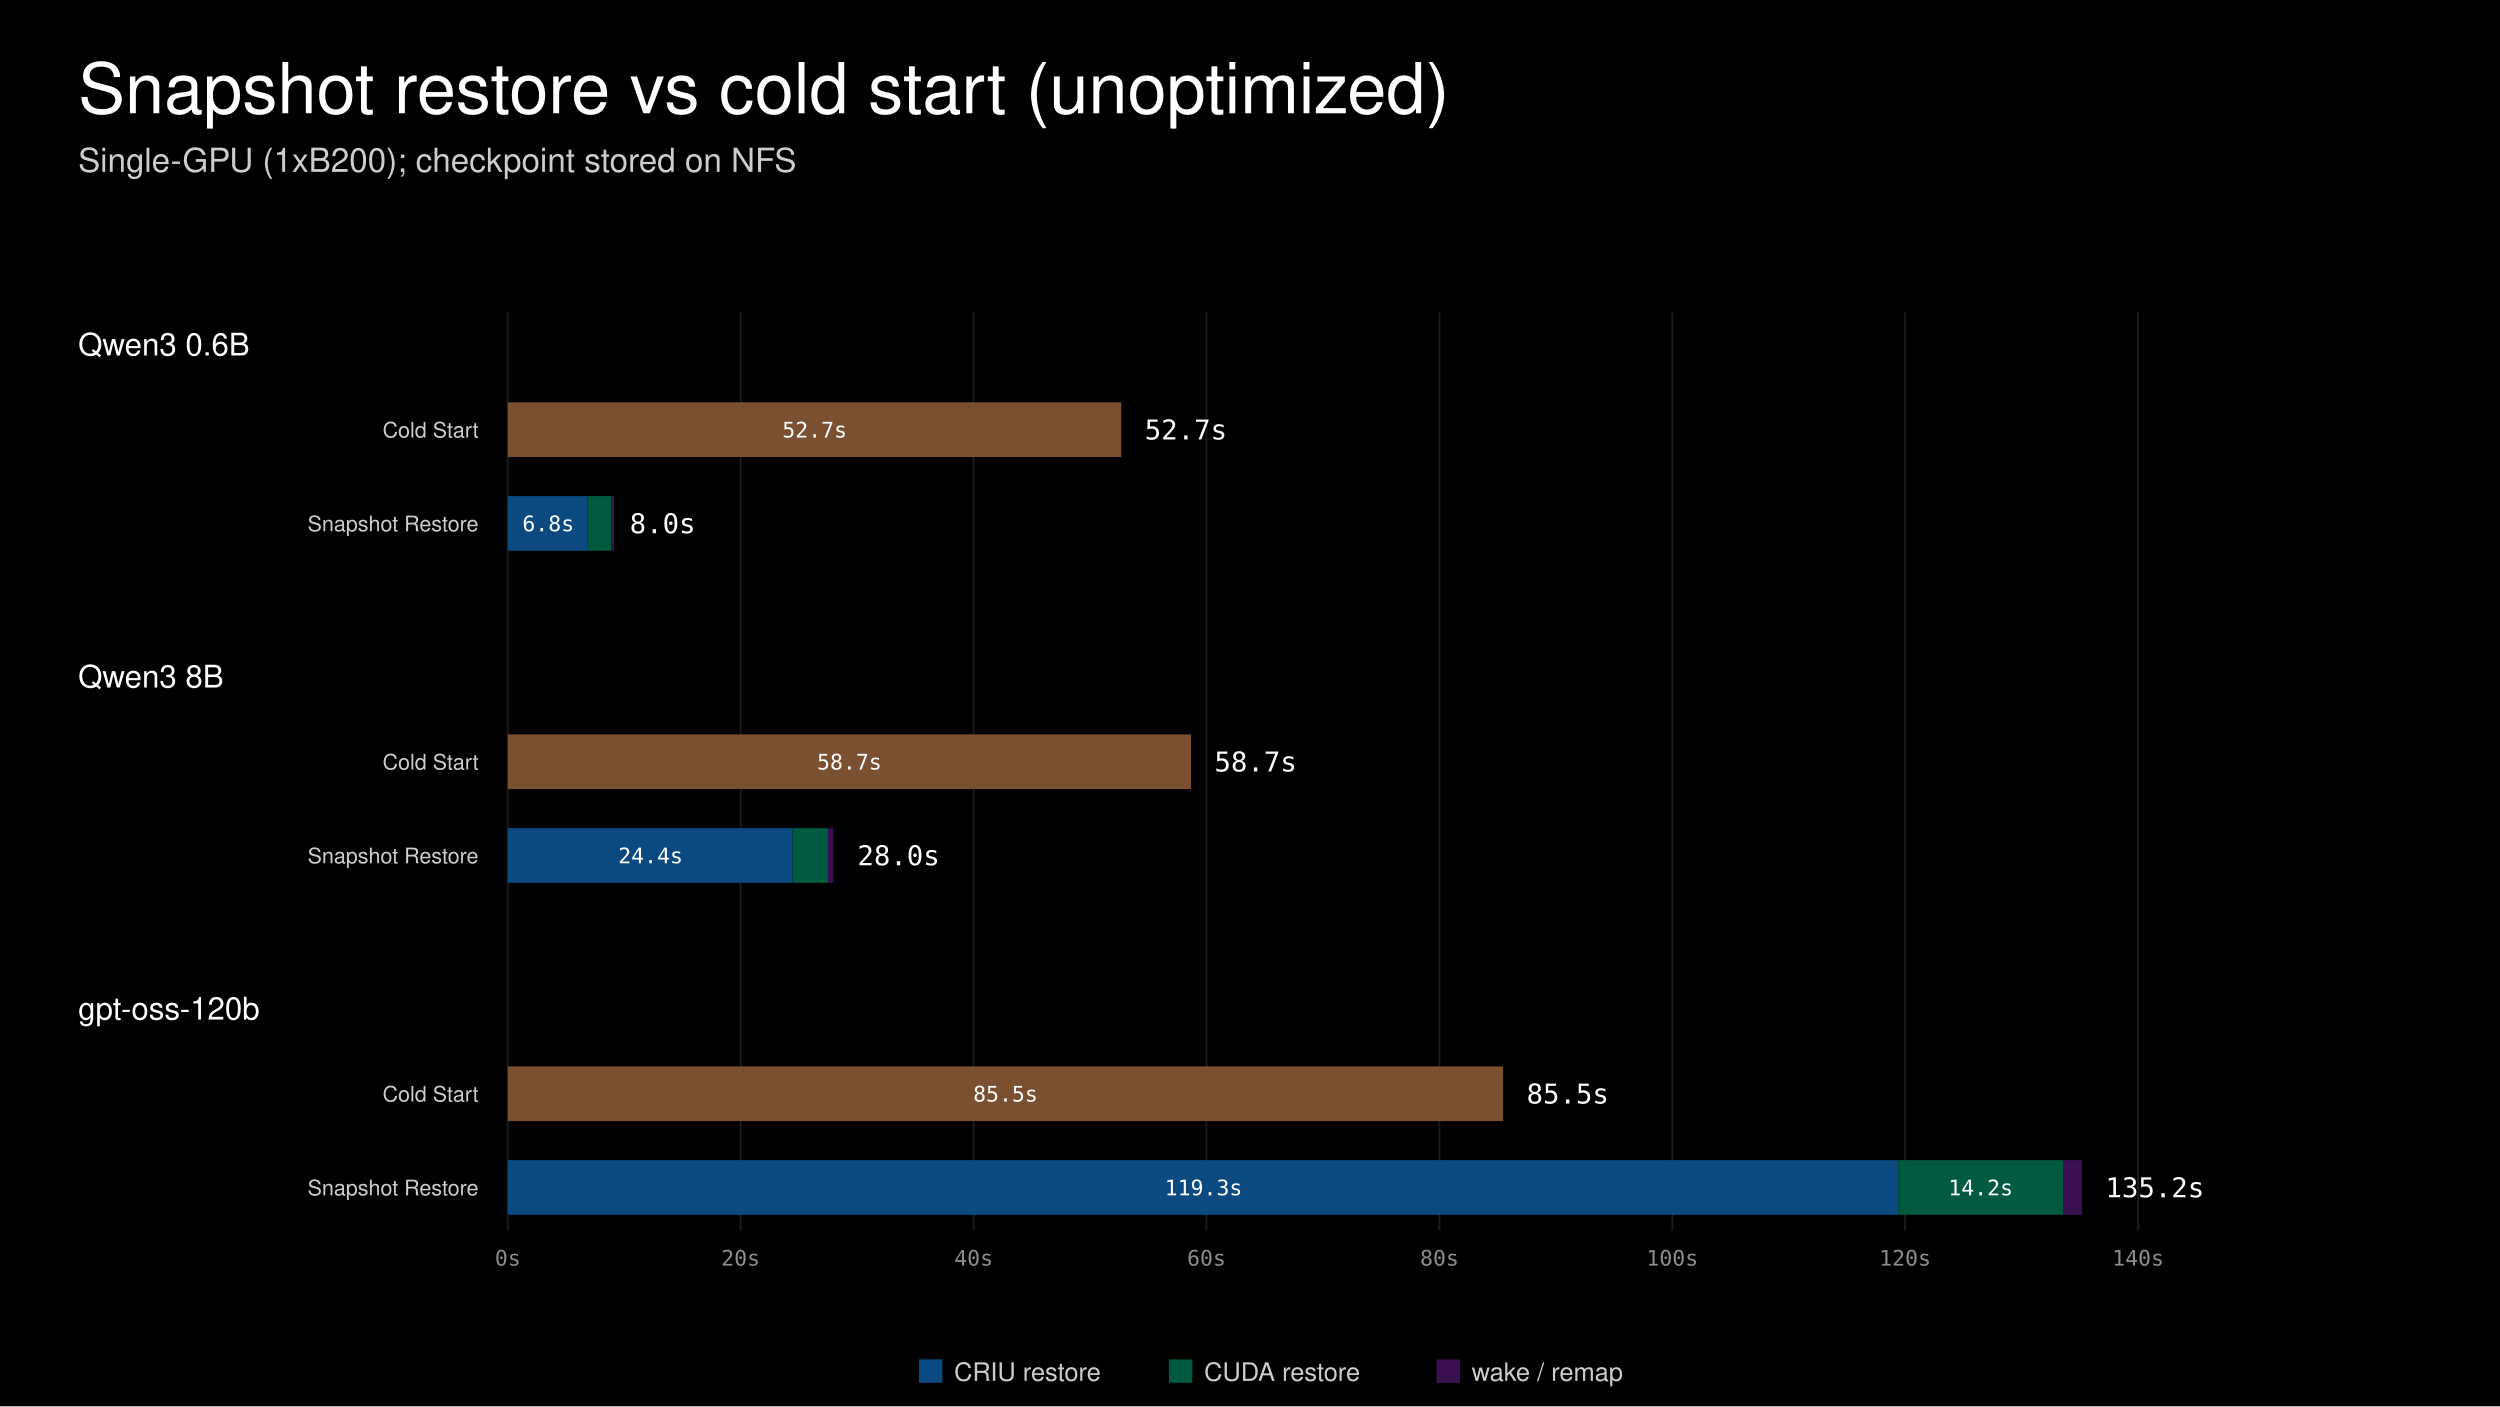
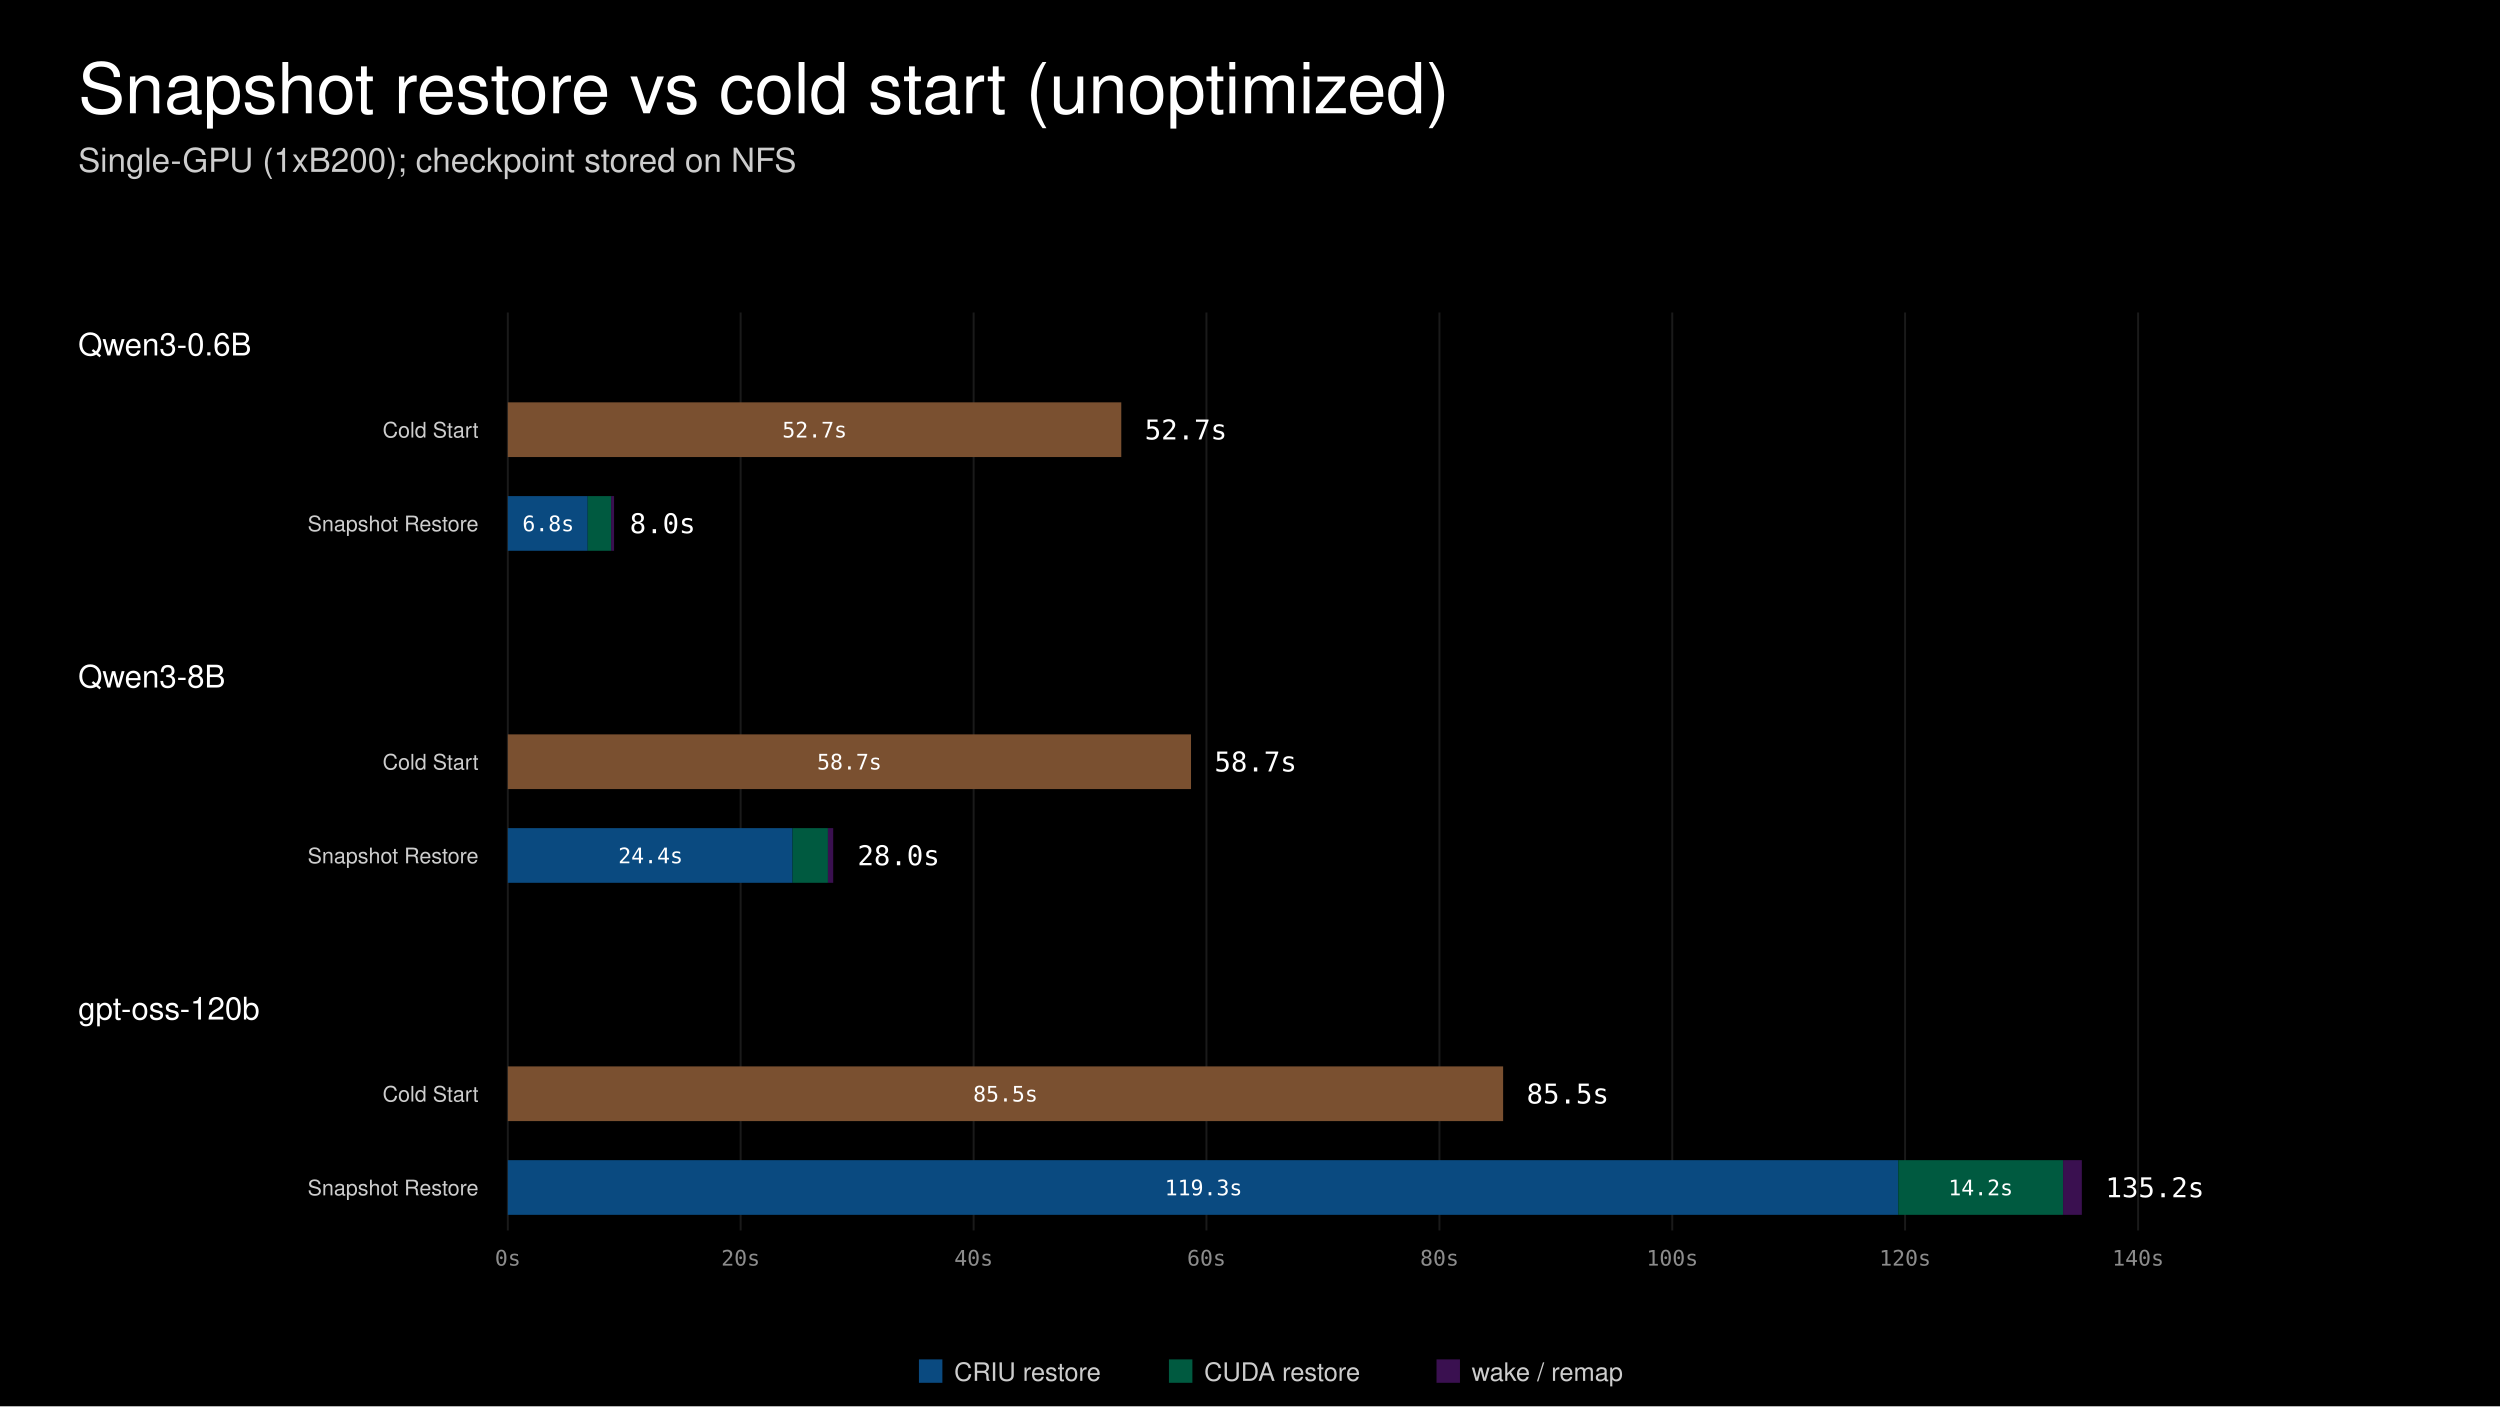
<svg xmlns="http://www.w3.org/2000/svg" width="1280" height="720" viewBox="0 0 1280 720">
  <rect width="1280" height="720" fill="#000000" />
  <style>
  .title { font-family: "Helvetica Neue", Helvetica, Geist, Arial, sans-serif; font-size: 36px; font-weight: 300; fill: #ffffff; }
  .subtitle { font-family: "Helvetica Neue", Helvetica, Geist, Arial, sans-serif; font-size: 17px; font-weight: 300; fill: #cdcdcd; }
  .model { font-family: Geist, "Helvetica Neue", Helvetica, Arial, sans-serif; font-size: 16px; font-weight: 500; fill: #ffffff; }
  .lane-label { font-family: Geist, "Helvetica Neue", Helvetica, Arial, sans-serif; font-size: 11px; font-weight: 400; fill: #cdcdcd; }
  .num { font-family: "Geist Mono", "SF Mono", Menlo, Consolas, monospace; font-size: 11px; font-weight: 500; fill: #ffffff; }
  .num-on-green { font-family: "Geist Mono", "SF Mono", Menlo, Consolas, monospace; font-size: 11px; font-weight: 600; fill: #000000; }
  .total { font-family: "Geist Mono", "SF Mono", Menlo, Consolas, monospace; font-size: 14px; font-weight: 500; fill: #ffffff; }
  .axis { font-family: "Geist Mono", "SF Mono", Menlo, Consolas, monospace; font-size: 11px; font-weight: 400; fill: #8c8c8c; }
  .legend { font-family: Geist, "Helvetica Neue", Helvetica, Arial, sans-serif; font-size: 13px; font-weight: 400; fill: #cdcdcd; }
</style>
  <text class="title" x="40" y="58">Snapshot restore vs cold start (unoptimized)</text>
  <text class="subtitle" x="40" y="88">Single-GPU (1xB200); checkpoint stored on NFS</text>
  <line x1="260.0" y1="160" x2="260.0" y2="630" stroke="#1a1a1a" stroke-width="1" />
  <text class="axis" x="260.0" y="648" text-anchor="middle">0s</text>
  <line x1="379.2" y1="160" x2="379.2" y2="630" stroke="#1a1a1a" stroke-width="1" />
  <text class="axis" x="379.2" y="648" text-anchor="middle">20s</text>
  <line x1="498.5" y1="160" x2="498.5" y2="630" stroke="#1a1a1a" stroke-width="1" />
  <text class="axis" x="498.5" y="648" text-anchor="middle">40s</text>
  <line x1="617.7" y1="160" x2="617.7" y2="630" stroke="#1a1a1a" stroke-width="1" />
  <text class="axis" x="617.7" y="648" text-anchor="middle">60s</text>
  <line x1="737.0" y1="160" x2="737.0" y2="630" stroke="#1a1a1a" stroke-width="1" />
  <text class="axis" x="737.0" y="648" text-anchor="middle">80s</text>
  <line x1="856.2" y1="160" x2="856.2" y2="630" stroke="#1a1a1a" stroke-width="1" />
  <text class="axis" x="856.2" y="648" text-anchor="middle">100s</text>
  <line x1="975.4" y1="160" x2="975.4" y2="630" stroke="#1a1a1a" stroke-width="1" />
  <text class="axis" x="975.4" y="648" text-anchor="middle">120s</text>
  <line x1="1094.7" y1="160" x2="1094.7" y2="630" stroke="#1a1a1a" stroke-width="1" />
  <text class="axis" x="1094.7" y="648" text-anchor="middle">140s</text>
-   <text class="model" x="40" y="182">Qwen3 0.6B</text>
+   <text class="model" x="40" y="182">Qwen3-0.6B</text>
  <text class="lane-label" x="245" y="224.0" text-anchor="end">Cold Start</text>
  <text class="lane-label" x="245" y="272.0" text-anchor="end">Snapshot Restore</text>
  <rect x="260.0" y="206" width="314.1" height="28" fill="#7a5030" />
  <text class="num" x="417.1" y="224.0" text-anchor="middle">52.7s</text>
  <text class="total" x="586.1" y="225.0">52.7s</text>
  <rect x="260.0" y="254" width="40.9" height="28" fill="#0a4a80" />
  <text class="num" x="280.7" y="272.0" text-anchor="middle">6.8s</text>
  <rect x="300.9" y="254" width="12.0" height="28" fill="#005a40" />
  <rect x="312.9" y="254" width="1.5" height="28" fill="#3a1050" />
  <text class="total" x="322.4" y="273.0">8.0s</text>
-   <text class="model" x="40" y="352">Qwen3 8B</text>
+   <text class="model" x="40" y="352">Qwen3-8B</text>
  <text class="lane-label" x="245" y="394.0" text-anchor="end">Cold Start</text>
  <text class="lane-label" x="245" y="442.0" text-anchor="end">Snapshot Restore</text>
  <rect x="260.0" y="376" width="349.8" height="28" fill="#7a5030" />
  <text class="num" x="434.9" y="394.0" text-anchor="middle">58.7s</text>
  <text class="total" x="621.8" y="395.0">58.7s</text>
  <rect x="260.0" y="424" width="145.8" height="28" fill="#0a4a80" />
  <text class="num" x="333.1" y="442.0" text-anchor="middle">24.4s</text>
  <rect x="405.8" y="424" width="18.1" height="28" fill="#005a40" />
  <rect x="423.9" y="424" width="2.7" height="28" fill="#3a1050" />
  <text class="total" x="439.0" y="443.0">28.0s</text>
  <text class="model" x="40" y="522">gpt-oss-120b</text>
  <text class="lane-label" x="245" y="564.0" text-anchor="end">Cold Start</text>
  <text class="lane-label" x="245" y="612.0" text-anchor="end">Snapshot Restore</text>
  <rect x="260.0" y="546" width="509.6" height="28" fill="#7a5030" />
  <text class="num" x="514.8" y="564.0" text-anchor="middle">85.5s</text>
  <text class="total" x="781.6" y="565.0">85.5s</text>
  <rect x="260.0" y="594" width="711.9" height="28" fill="#0a4a80" />
  <text class="num" x="616.2" y="612.0" text-anchor="middle">119.3s</text>
  <rect x="971.9" y="594" width="84.4" height="28" fill="#005a40" />
  <text class="num" x="1014.1" y="612.0" text-anchor="middle">14.2s</text>
  <rect x="1056.3" y="594" width="9.6" height="28" fill="#3a1050" />
  <text class="total" x="1078.0" y="613.0">135.2s</text>
  <rect x="470.5" y="696" width="12" height="12" fill="#0a4a80" />
  <text class="legend" x="488.5" y="707">CRIU restore</text>
  <rect x="598.5" y="696" width="12" height="12" fill="#005a40" />
  <text class="legend" x="616.5" y="707">CUDA restore</text>
  <rect x="735.5" y="696" width="12" height="12" fill="#3a1050" />
  <text class="legend" x="753.5" y="707">wake / remap</text>
</svg>
